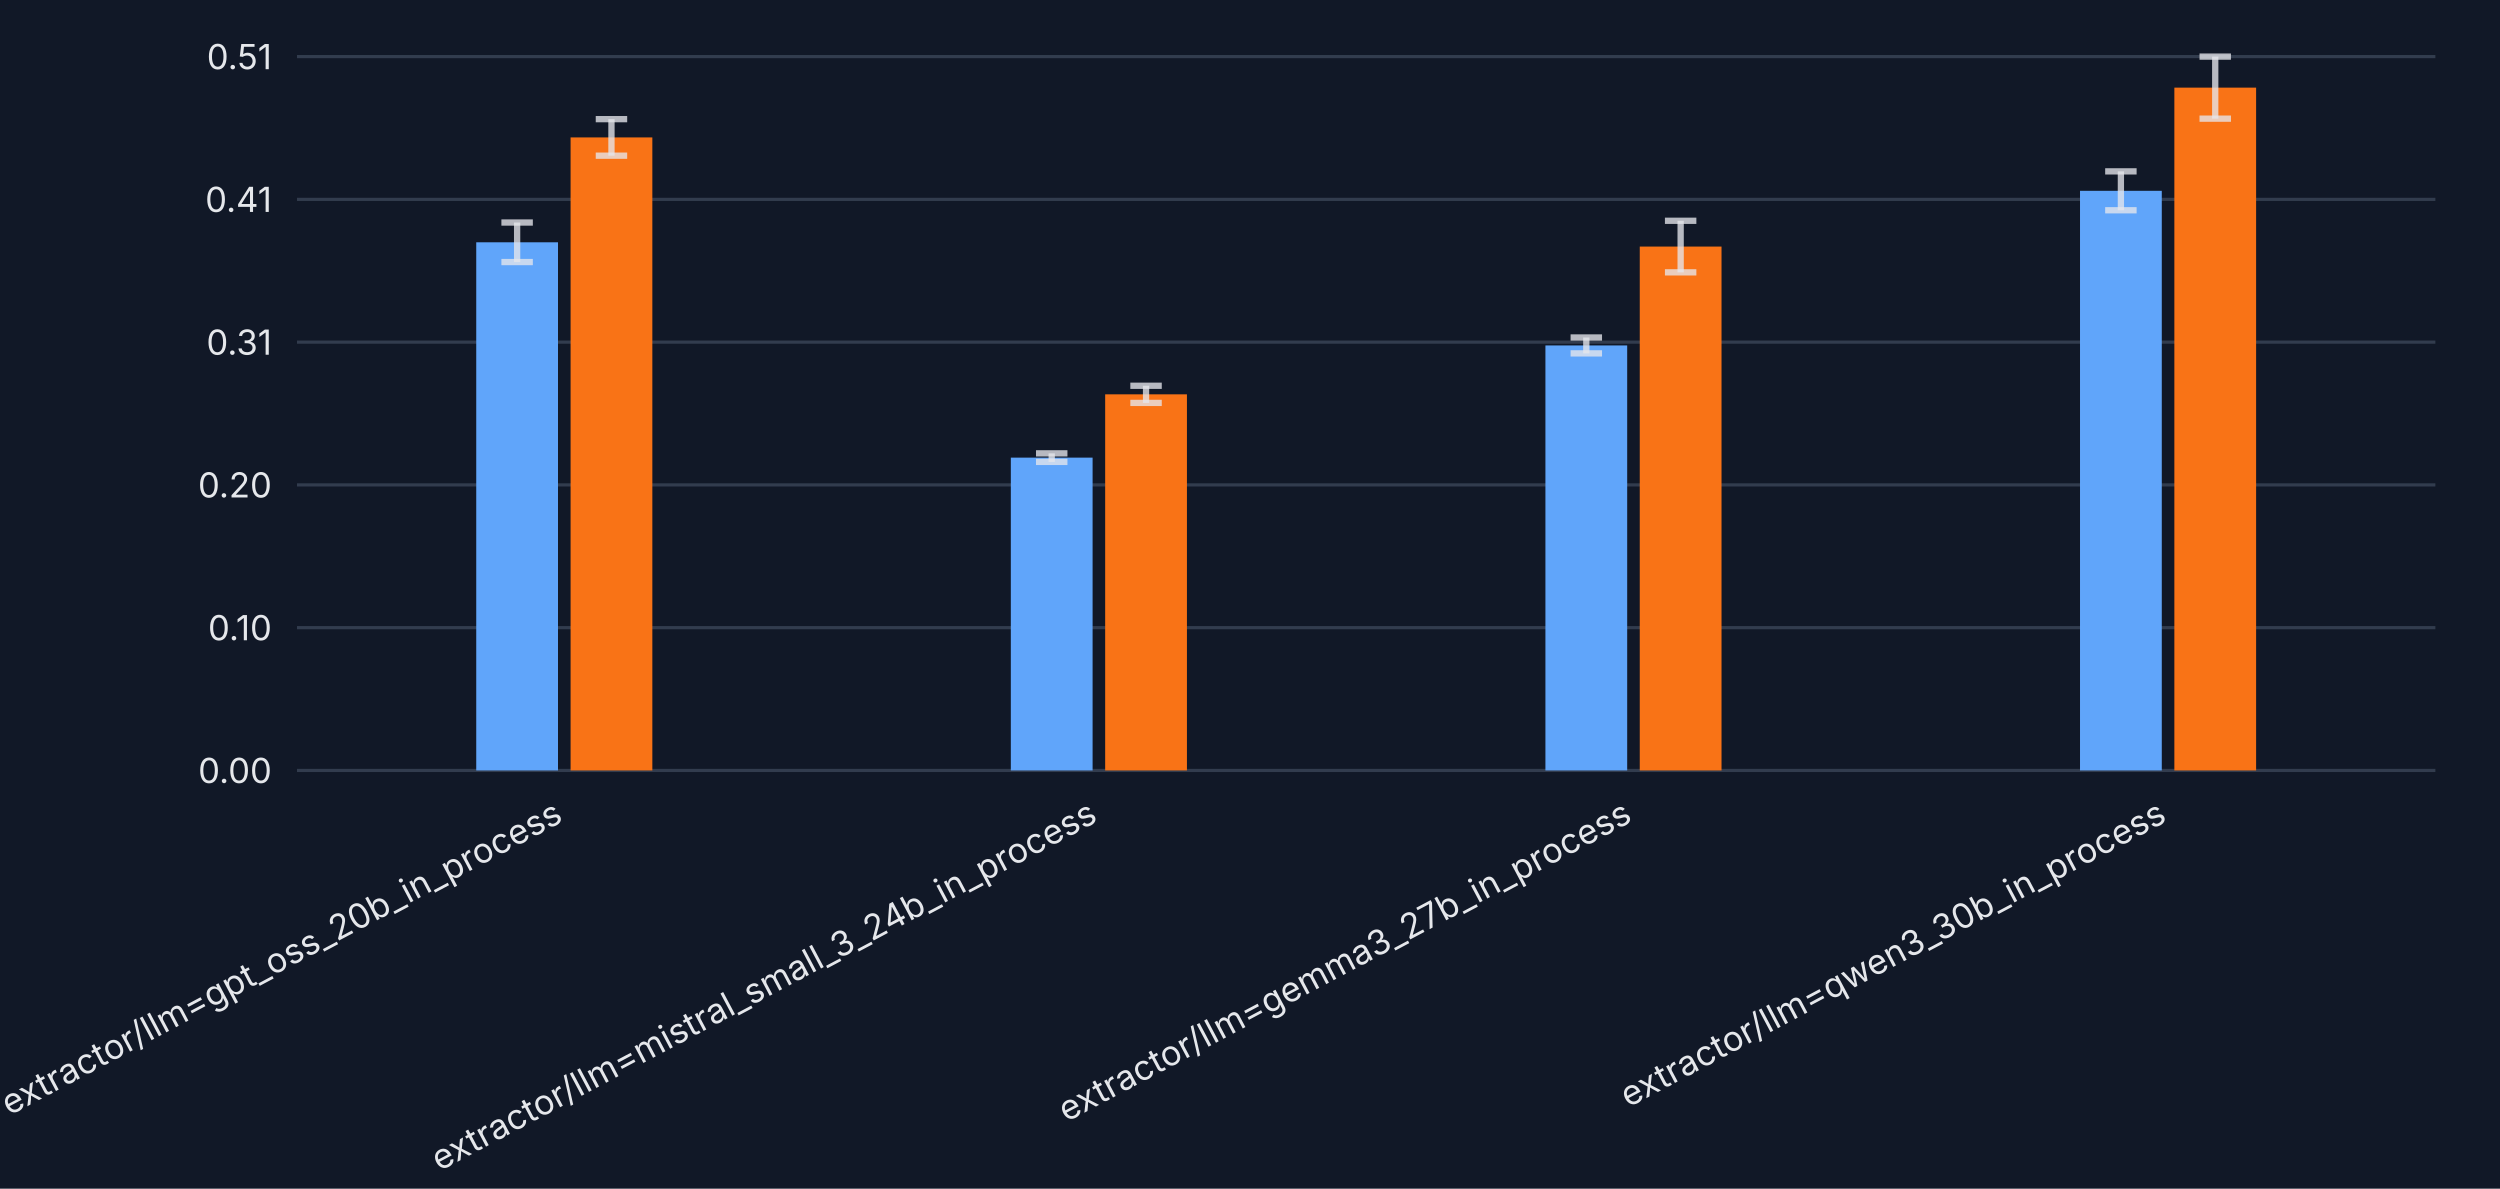
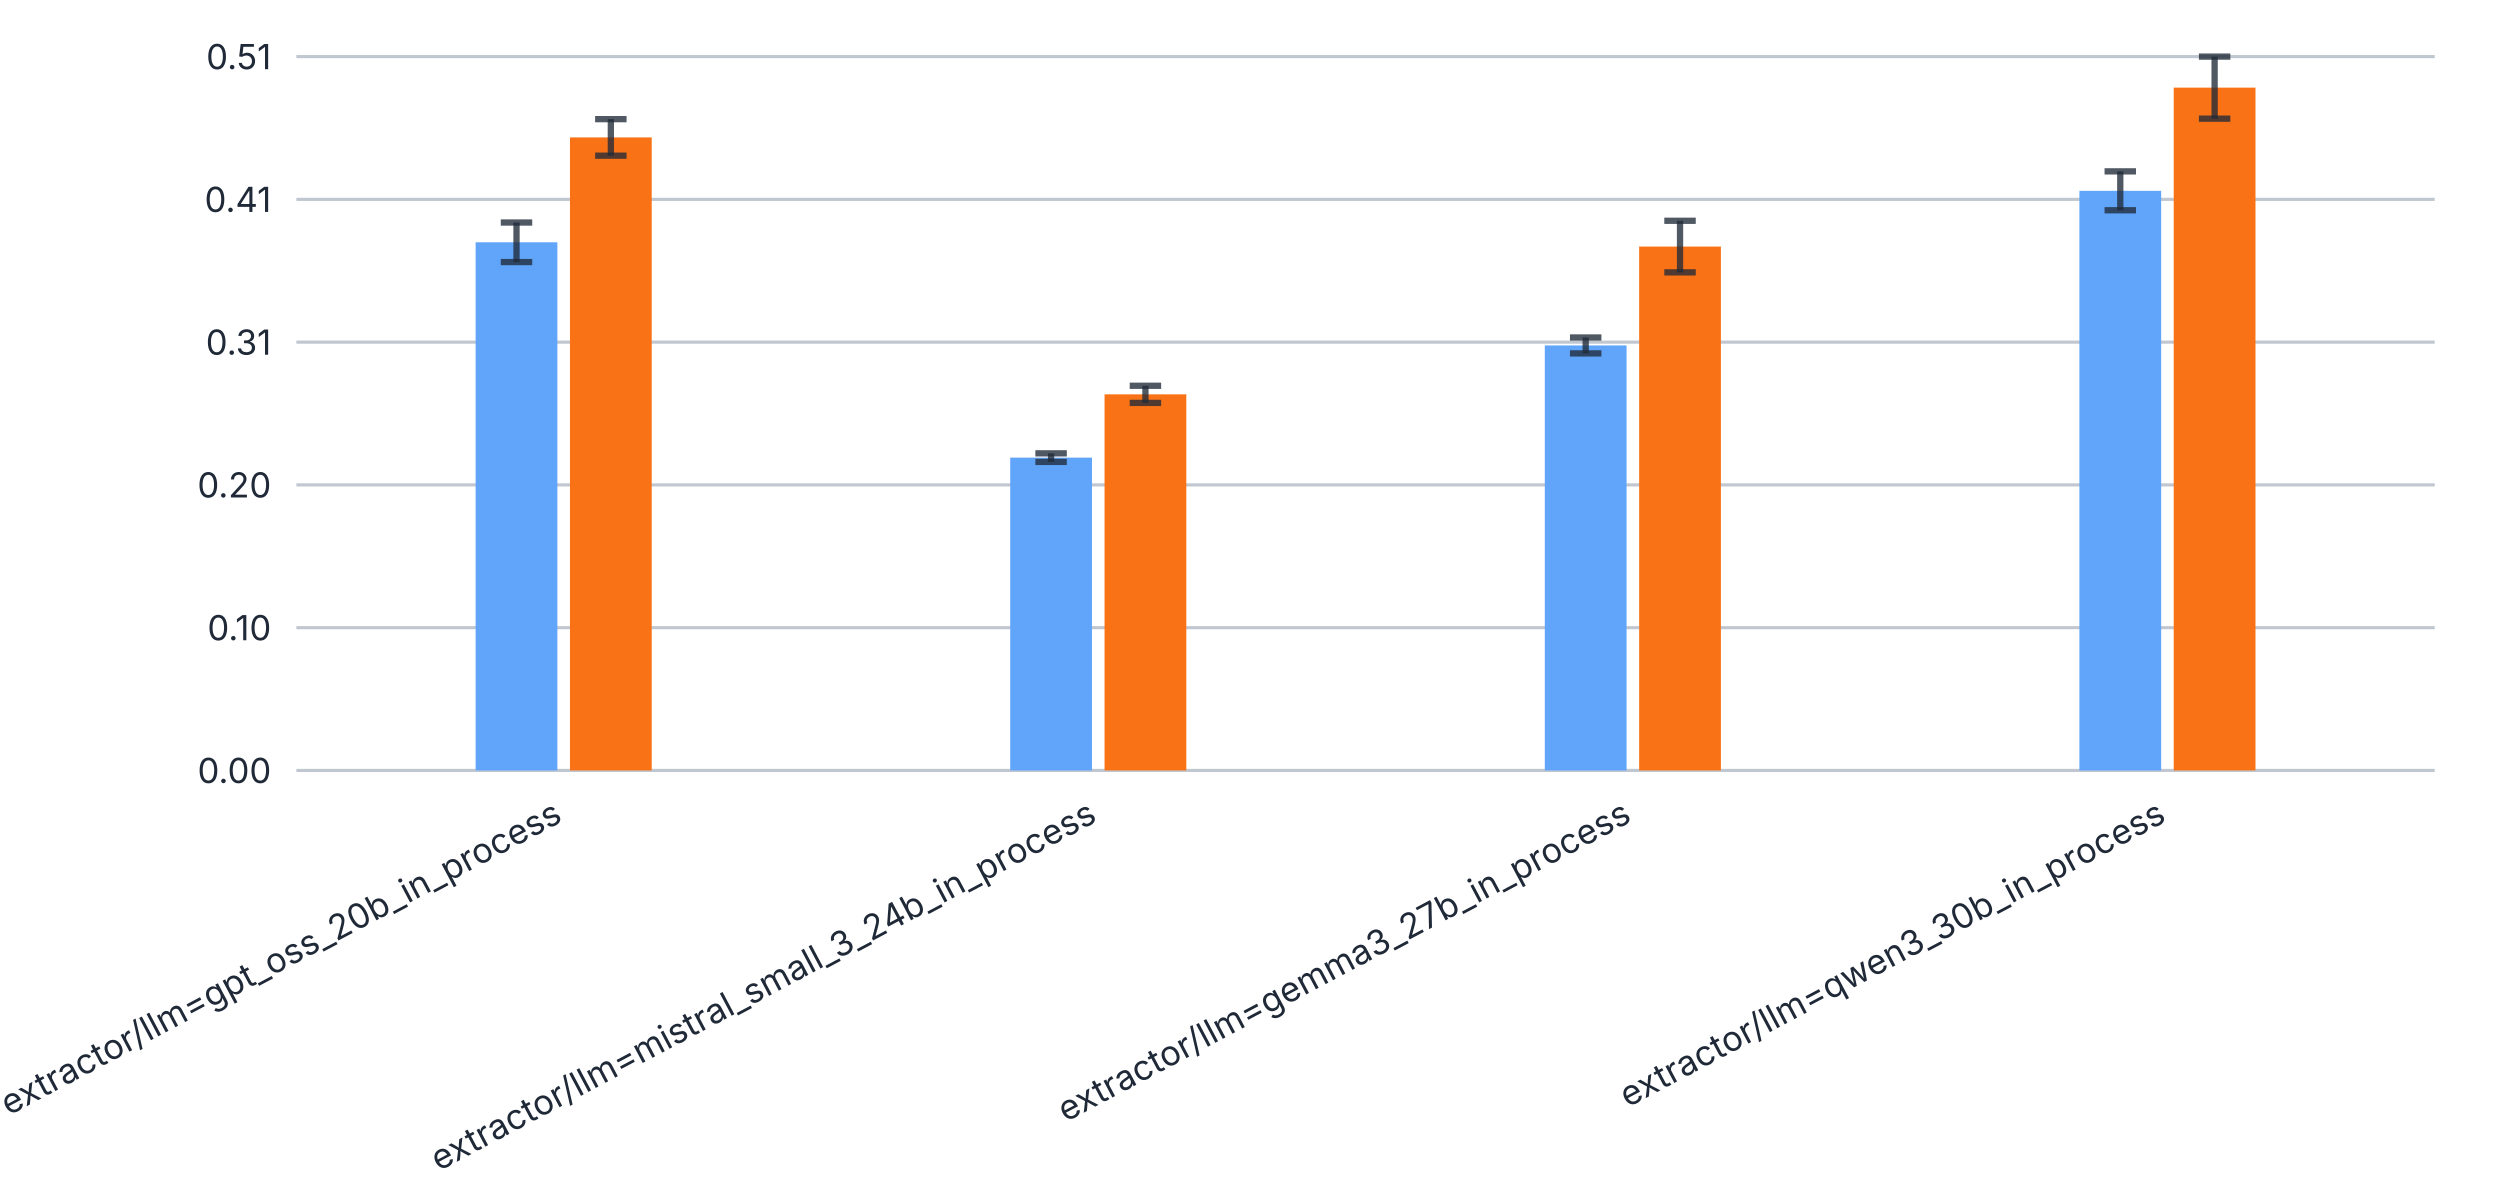
- <svg xmlns="http://www.w3.org/2000/svg" width="795" height="378" viewBox="0 0 795 378" style="color: rgb(229, 231, 235); font-family: Inter, Arial, sans-serif; background-color: rgba(0, 0, 0, 0);">
-   <rect x="0" y="0" width="795" height="378" fill="rgb(17, 24, 39)" />
-   <g transform="translate(34.44459, 0)">
+ <svg xmlns="http://www.w3.org/2000/svg" width="795" height="378" viewBox="0 0 795 378" style="color: rgb(31, 41, 55); font-family: Inter, Arial, sans-serif; background-color: rgba(0, 0, 0, 0);">
+   <rect x="0" y="0" width="795" height="378" fill="rgb(255, 255, 255)" />
+   <g transform="translate(34.24805, 0)">
    <line x1="60" x2="740" y1="245" y2="245" stroke="#64748b66" stroke-width="1" />
    <text x="52" y="249" text-anchor="end" fill="currentColor" font-size="11">0.00</text>
    <line x1="60" x2="740" y1="199.6" y2="199.6" stroke="#64748b66" stroke-width="1" />
    <text x="52" y="203.6" text-anchor="end" fill="currentColor" font-size="11">0.10</text>
    <line x1="60" x2="740" y1="154.2" y2="154.2" stroke="#64748b66" stroke-width="1" />
    <text x="52" y="158.2" text-anchor="end" fill="currentColor" font-size="11">0.20</text>
    <line x1="60" x2="740" y1="108.8" y2="108.8" stroke="#64748b66" stroke-width="1" />
    <text x="52" y="112.8" text-anchor="end" fill="currentColor" font-size="11">0.31</text>
    <line x1="60" x2="740" y1="63.4" y2="63.4" stroke="#64748b66" stroke-width="1" />
    <text x="52" y="67.4" text-anchor="end" fill="currentColor" font-size="11">0.41</text>
    <line x1="60" x2="740" y1="18" y2="18" stroke="#64748b66" stroke-width="1" />
    <text x="52" y="22" text-anchor="end" fill="currentColor" font-size="11">0.51</text>
    <rect x="117" y="77.049" width="26" height="167.951" fill="#60a5fa" style="cursor: crosshair;" />
    <line x1="130" x2="130" y1="70.762" y2="83.335" stroke="currentColor" stroke-opacity="0.78" stroke-width="2" />
    <line x1="125" x2="135" y1="70.762" y2="70.762" stroke="currentColor" stroke-opacity="0.78" stroke-width="2" />
    <line x1="125" x2="135" y1="83.335" y2="83.335" stroke="currentColor" stroke-opacity="0.78" stroke-width="2" />
    <rect x="147" y="43.699" width="26" height="201.301" fill="#f97316" style="cursor: crosshair;" />
    <line x1="160" x2="160" y1="37.891" y2="49.508" stroke="currentColor" stroke-opacity="0.78" stroke-width="2" />
    <line x1="155" x2="165" y1="37.891" y2="37.891" stroke="currentColor" stroke-opacity="0.78" stroke-width="2" />
    <line x1="155" x2="165" y1="49.508" y2="49.508" stroke="currentColor" stroke-opacity="0.78" stroke-width="2" />
    <text x="145" y="261" transform="rotate(-28 145 261)" text-anchor="end" fill="currentColor" font-size="11">extractor/llm=gpt_oss_20b_in_process</text>
    <rect x="287" y="145.526" width="26" height="99.474" fill="#60a5fa" style="cursor: crosshair;" />
    <line x1="300" x2="300" y1="144.166" y2="146.885" stroke="currentColor" stroke-opacity="0.78" stroke-width="2" />
    <line x1="295" x2="305" y1="144.166" y2="144.166" stroke="currentColor" stroke-opacity="0.78" stroke-width="2" />
    <line x1="295" x2="305" y1="146.885" y2="146.885" stroke="currentColor" stroke-opacity="0.78" stroke-width="2" />
    <rect x="317" y="125.399" width="26" height="119.601" fill="#f97316" style="cursor: crosshair;" />
    <line x1="330" x2="330" y1="122.674" y2="128.124" stroke="currentColor" stroke-opacity="0.78" stroke-width="2" />
    <line x1="325" x2="335" y1="122.674" y2="122.674" stroke="currentColor" stroke-opacity="0.78" stroke-width="2" />
    <line x1="325" x2="335" y1="128.124" y2="128.124" stroke="currentColor" stroke-opacity="0.78" stroke-width="2" />
    <text x="315" y="261" transform="rotate(-28 315 261)" text-anchor="end" fill="currentColor" font-size="11">extractor/llm=mistral_small_3_24b_in_process</text>
    <rect x="457" y="109.85" width="26" height="135.15" fill="#60a5fa" style="cursor: crosshair;" />
    <line x1="470" x2="470" y1="107.321" y2="112.38" stroke="currentColor" stroke-opacity="0.78" stroke-width="2" />
    <line x1="465" x2="475" y1="107.321" y2="107.321" stroke="currentColor" stroke-opacity="0.78" stroke-width="2" />
    <line x1="465" x2="475" y1="112.38" y2="112.38" stroke="currentColor" stroke-opacity="0.78" stroke-width="2" />
    <rect x="487" y="78.409" width="26" height="166.591" fill="#f97316" style="cursor: crosshair;" />
    <line x1="500" x2="500" y1="70.209" y2="86.608" stroke="currentColor" stroke-opacity="0.78" stroke-width="2" />
    <line x1="495" x2="505" y1="70.209" y2="70.209" stroke="currentColor" stroke-opacity="0.78" stroke-width="2" />
    <line x1="495" x2="505" y1="86.608" y2="86.608" stroke="currentColor" stroke-opacity="0.78" stroke-width="2" />
    <text x="485" y="261" transform="rotate(-28 485 261)" text-anchor="end" fill="currentColor" font-size="11">extractor/llm=gemma3_27b_in_process</text>
    <rect x="627" y="60.681" width="26" height="184.319" fill="#60a5fa" style="cursor: crosshair;" />
    <line x1="640" x2="640" y1="54.496" y2="66.866" stroke="currentColor" stroke-opacity="0.78" stroke-width="2" />
    <line x1="635" x2="645" y1="54.496" y2="54.496" stroke="currentColor" stroke-opacity="0.78" stroke-width="2" />
    <line x1="635" x2="645" y1="66.866" y2="66.866" stroke="currentColor" stroke-opacity="0.78" stroke-width="2" />
    <rect x="657" y="27.867" width="26" height="217.133" fill="#f97316" style="cursor: crosshair;" />
    <line x1="670" x2="670" y1="18" y2="37.734" stroke="currentColor" stroke-opacity="0.78" stroke-width="2" />
    <line x1="665" x2="675" y1="18" y2="18" stroke="currentColor" stroke-opacity="0.78" stroke-width="2" />
    <line x1="665" x2="675" y1="37.734" y2="37.734" stroke="currentColor" stroke-opacity="0.78" stroke-width="2" />
    <text x="655" y="261" transform="rotate(-28 655 261)" text-anchor="end" fill="currentColor" font-size="11">extractor/llm=qwen3_30b_in_process</text>
  </g>
</svg>
